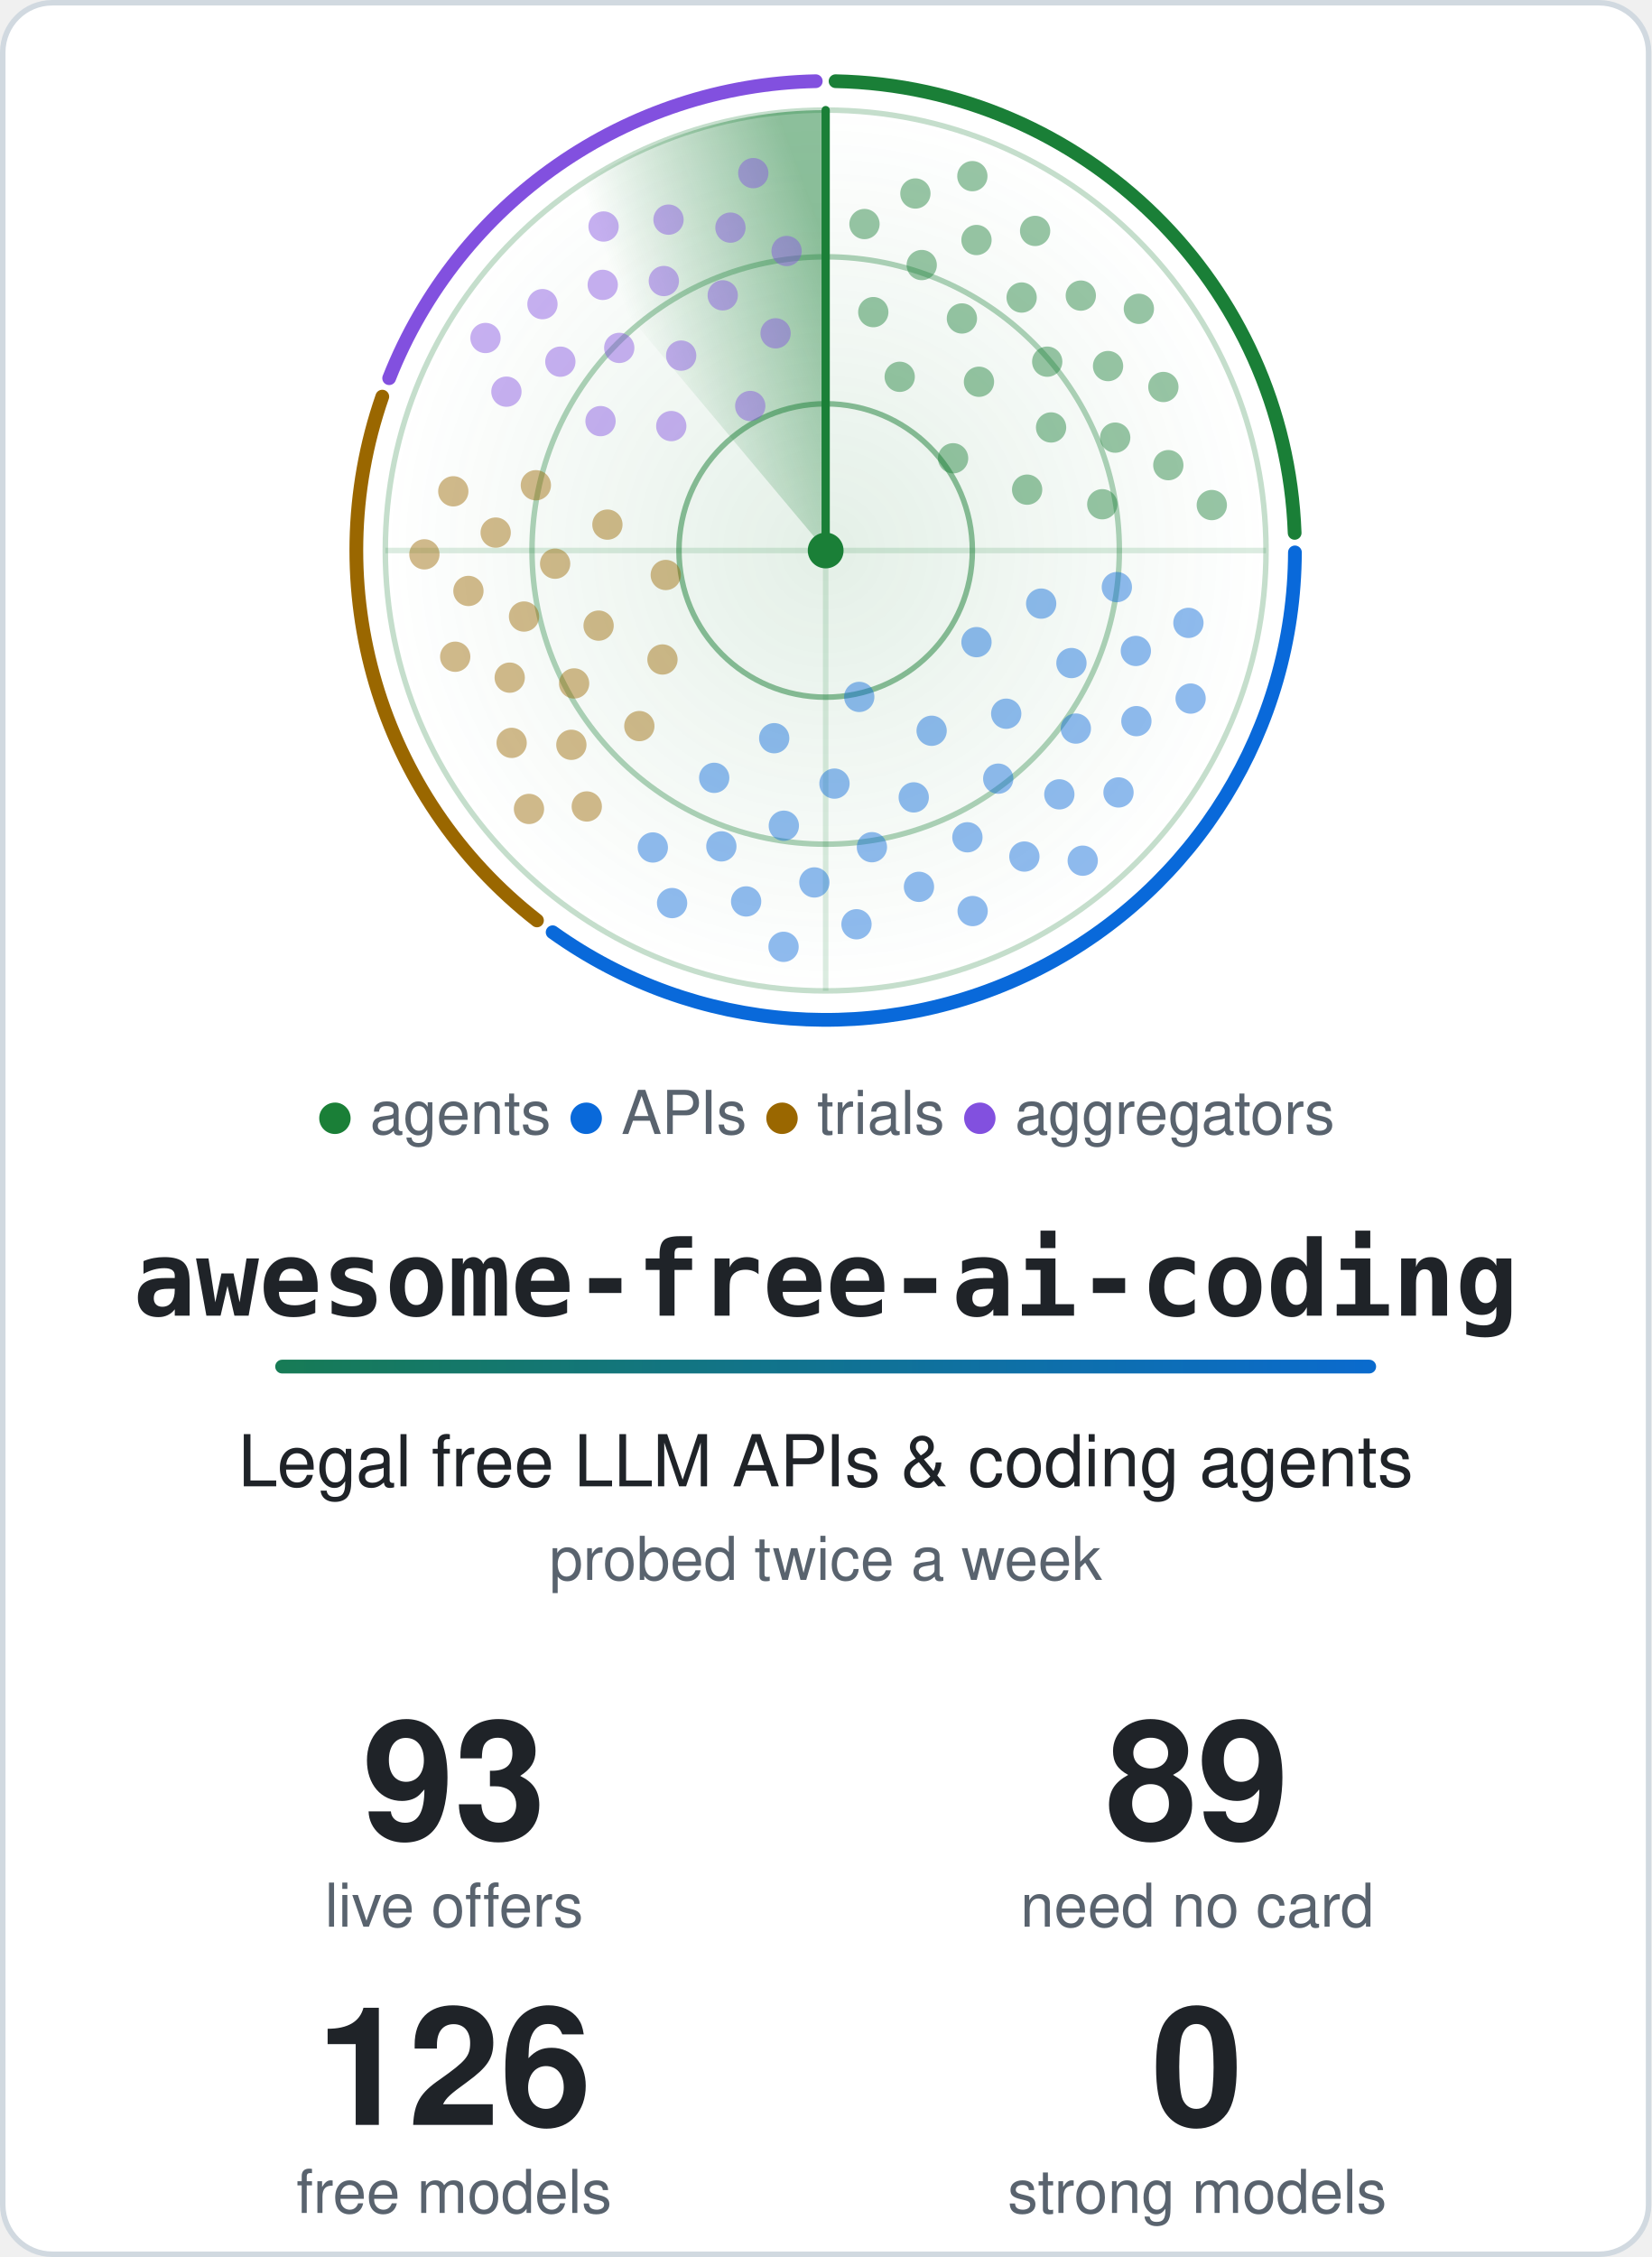
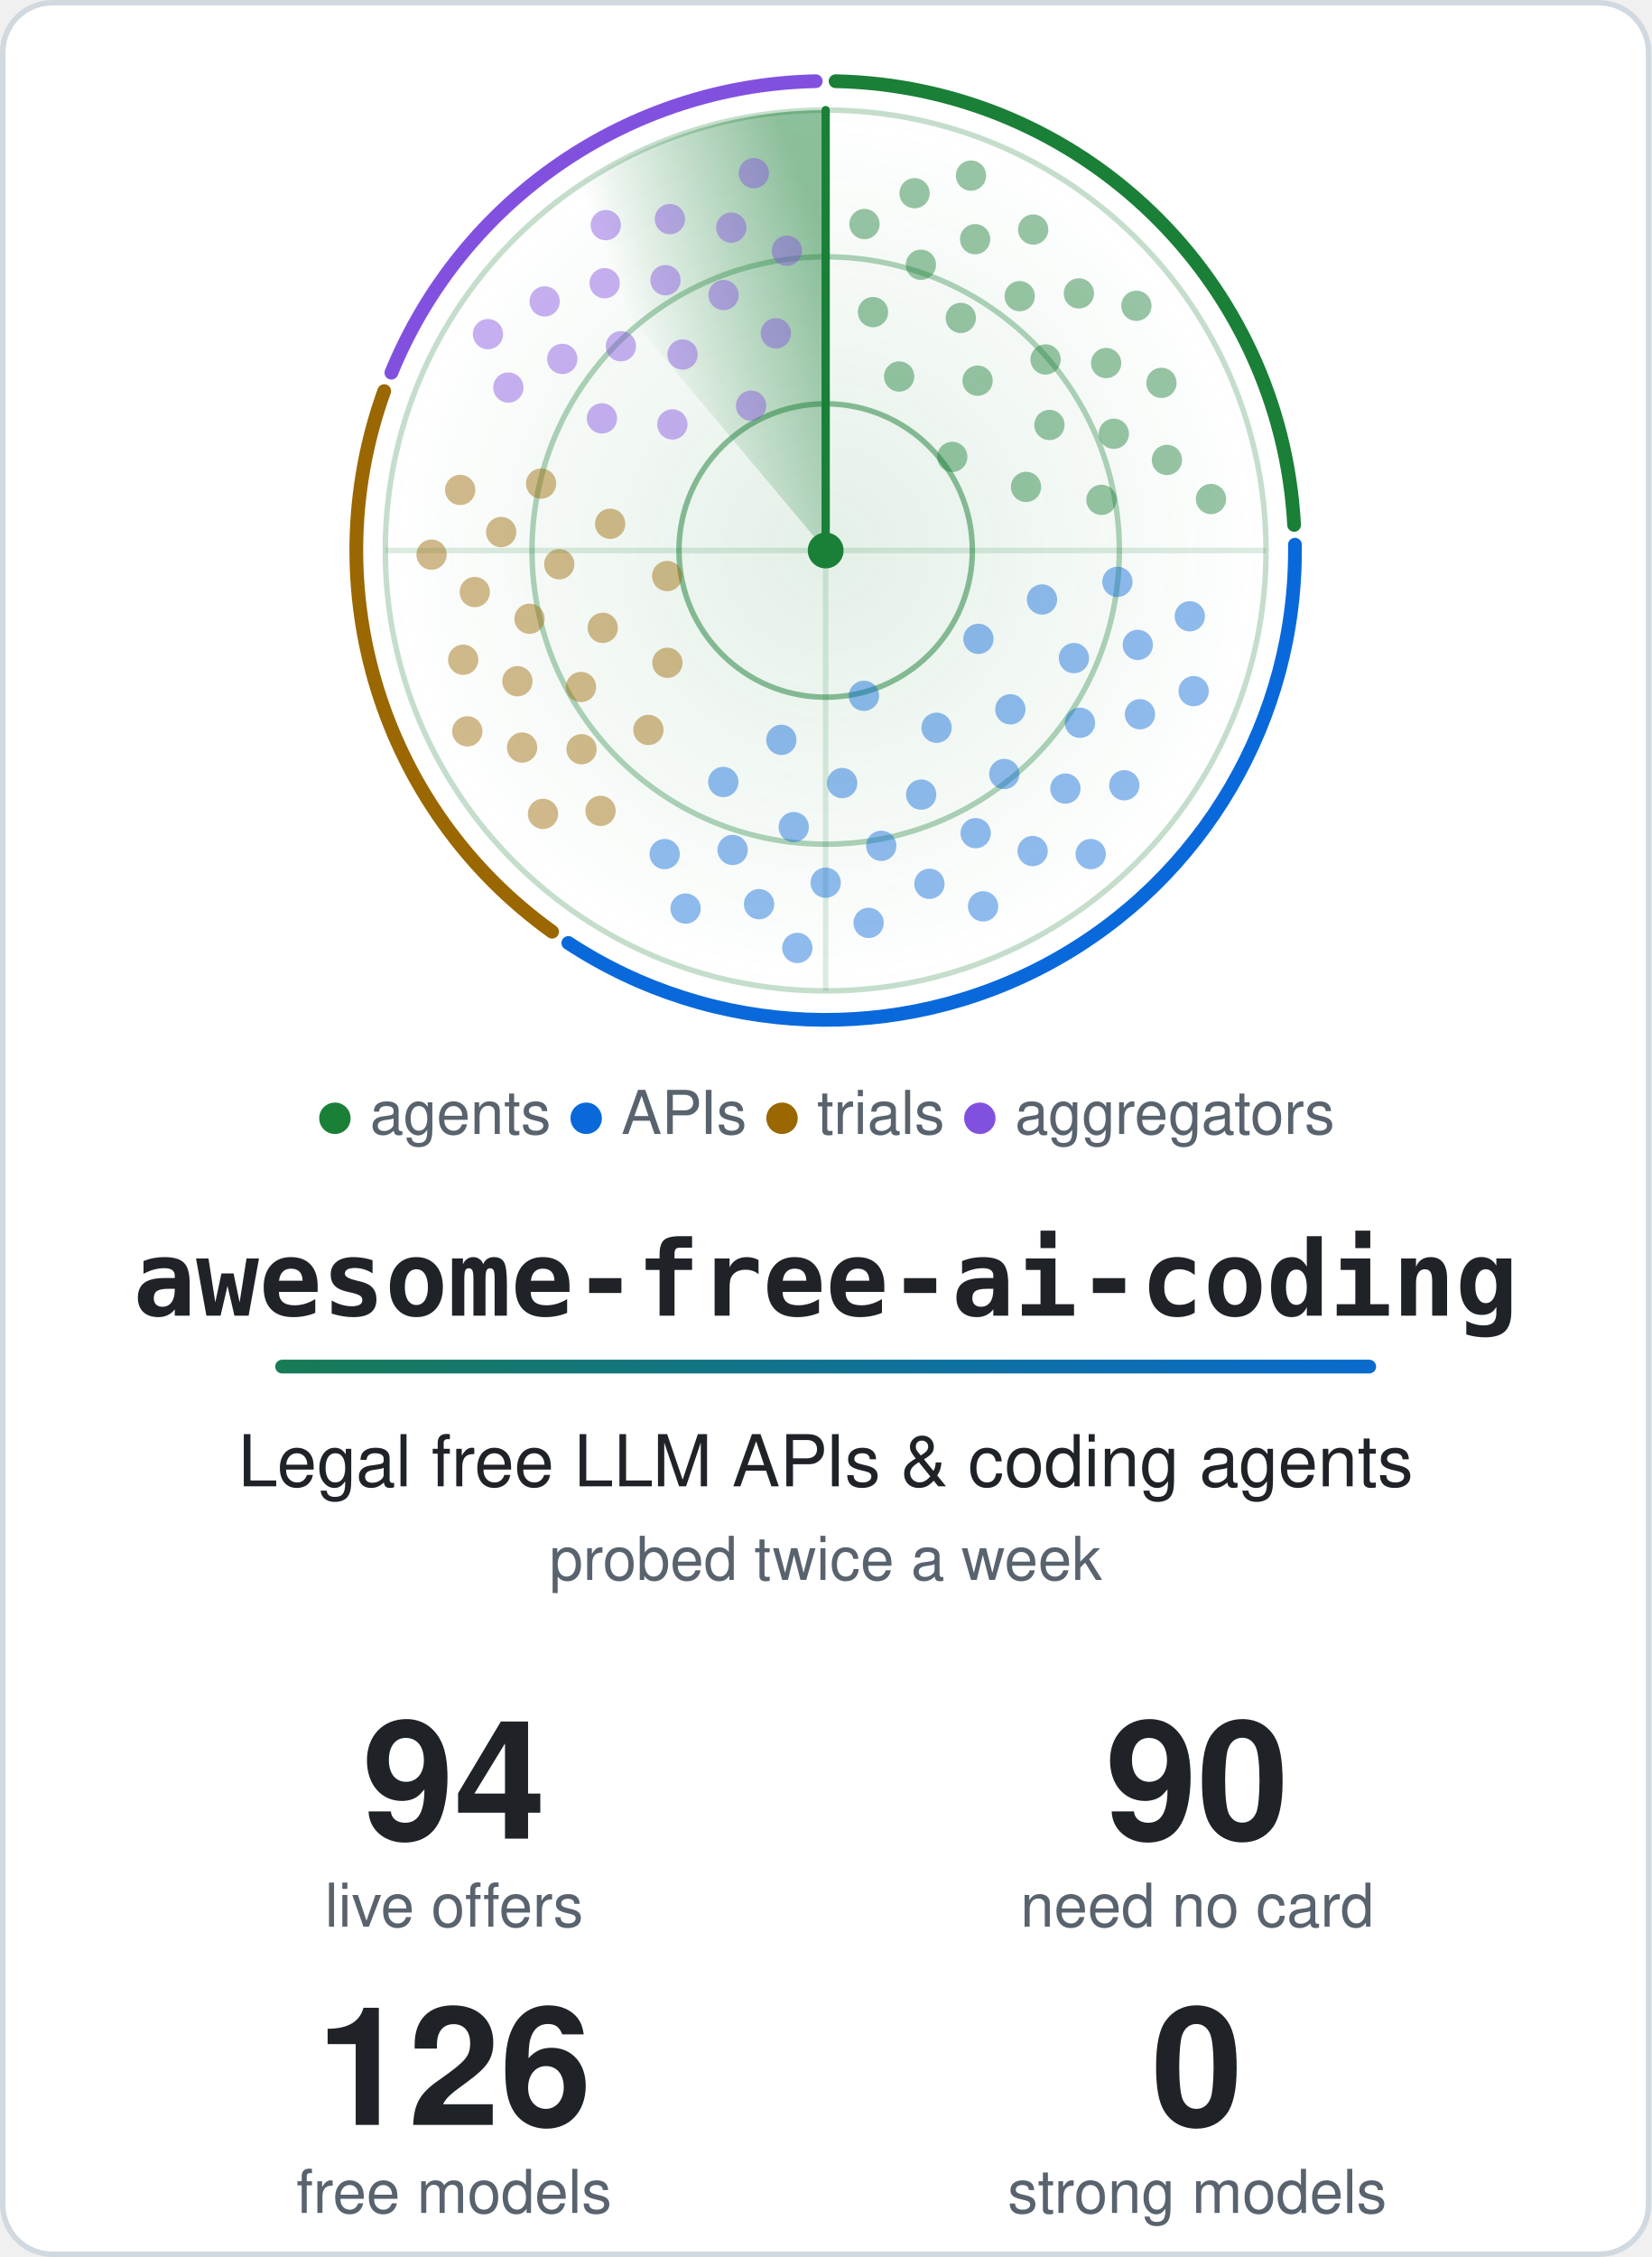
<svg xmlns="http://www.w3.org/2000/svg" width="600" height="820" viewBox="0 0 600 820" role="img" aria-labelledby="title">
  <style>.card{fill:#ffffff;stroke:#d1d9e0}.t{fill:#1f2328}.m{fill:#59636e}.ring{stroke:#1a7f37}.hub{fill:#1a7f37}.beam{stroke:#1a7f37}.s0,.s1,.g0,.g1{stop-color:#1a7f37}.a0{stop-color:#1a7f37}.a1{stop-color:#0969da}.dot.agents,.key.agents{fill:#1a7f37}.rim.agents{stroke:#1a7f37}.dot.apis,.key.apis{fill:#0969da}.rim.apis{stroke:#0969da}.dot.trials,.key.trials{fill:#9a6700}.rim.trials{stroke:#9a6700}.dot.aggregators,.key.aggregators{fill:#8250df}.rim.aggregators{stroke:#8250df}@media (prefers-color-scheme: dark) {.card{fill:#0d1117;stroke:#3d444d}.t{fill:#f0f6fc}.m{fill:#9198a1}.ring{stroke:#3fb950}.hub{fill:#3fb950}.beam{stroke:#3fb950}.s0,.s1,.g0,.g1{stop-color:#3fb950}.a0{stop-color:#3fb950}.a1{stop-color:#4493f8}.dot.agents,.key.agents{fill:#3fb950}.rim.agents{stroke:#3fb950}.dot.apis,.key.apis{fill:#4493f8}.rim.apis{stroke:#4493f8}.dot.trials,.key.trials{fill:#d29922}.rim.trials{stroke:#d29922}.dot.aggregators,.key.aggregators{fill:#ab7df8}.rim.aggregators{stroke:#ab7df8}}.rim{fill:none}.s0{stop-opacity:.5}.s1,.g1{stop-opacity:0}.g0{stop-opacity:.12}.dot{opacity:.45;animation:ping 6s linear infinite}@keyframes ping{0%,4%{opacity:1}55%,100%{opacity:.45}}.turning{animation:turn 6s linear infinite}@keyframes turn{to{transform:rotate(360deg)}}@media (prefers-reduced-motion: reduce) {.dot { animation: none; opacity: 1 } .turning { animation: none }}</style>
  <defs>
    <linearGradient id="accent" gradientUnits="userSpaceOnUse" x1="0" y1="0" x2="540" y2="0">
      <stop class="a0" offset="0" />
      <stop class="a1" offset="1" />
    </linearGradient>
  </defs>
  <rect class="card" x="1" y="1" width="598" height="818" rx="18" stroke-width="2" />
  <defs>
    <radialGradient id="glow">
      <stop class="g0" offset="0" />
      <stop class="g1" offset="1" />
    </radialGradient>
  </defs>
  <circle cx="300.0" cy="200.0" r="160.0" fill="url(#glow)" />
  <circle class="ring" cx="300.0" cy="200.0" r="53.3" fill="none" stroke-width="2" stroke-opacity=".5" />
  <circle class="ring" cx="300.0" cy="200.0" r="106.7" fill="none" stroke-width="2" stroke-opacity=".35" />
  <circle class="ring" cx="300.0" cy="200.0" r="160.0" fill="none" stroke-width="2" stroke-opacity=".25" />
  <path class="ring" d="M140.0 200.0H460.0M300.0 40.0V360.0" stroke-width="2" stroke-opacity=".15" />
-   <path class="rim agents" d="M303.6 29.5A170.5 170.5 0 0 1 470.4 193.6" stroke-width="5" stroke-linecap="round" />
-   <path class="rim apis" d="M470.5 200.7A170.5 170.5 0 0 1 200.8 338.7" stroke-width="5" stroke-linecap="round" />
-   <path class="rim trials" d="M195.1 334.4A170.5 170.5 0 0 1 138.9 144.1" stroke-width="5" stroke-linecap="round" />
-   <path class="rim aggregators" d="M141.4 137.4A170.5 170.5 0 0 1 296.4 29.5" stroke-width="5" stroke-linecap="round" />
+   <path class="rim agents" d="M303.6 29.5A170.5 170.5 0 0 1 470.2 190.7" stroke-width="5" stroke-linecap="round" />
+   <path class="rim apis" d="M470.5 197.9A170.5 170.5 0 0 1 206.5 342.6" stroke-width="5" stroke-linecap="round" />
+   <path class="rim trials" d="M200.6 338.5A170.5 170.5 0 0 1 139.6 142.1" stroke-width="5" stroke-linecap="round" />
+   <path class="rim aggregators" d="M142.2 135.4A170.5 170.5 0 0 1 296.4 29.5" stroke-width="5" stroke-linecap="round" />
  <defs>
    <linearGradient id="sweep" gradientUnits="userSpaceOnUse" x1="300.0" y1="88.0" x2="228.0" y2="114.2">
      <stop class="s0" offset="0" />
      <stop class="s1" offset="1" />
    </linearGradient>
  </defs>
  <g class="turning" style="transform-origin:300.0px 200.0px">
    <path fill="url(#sweep)" d="M300.0 200.0L197.2 77.4A160.0 160.0 0 0 1 300.0 40.0Z" />
    <line class="beam" x1="300.0" y1="200.0" x2="300.0" y2="40.0" stroke-width="3" stroke-linecap="round" />
  </g>
-   <circle class="dot agents" cx="346.3" cy="166.5" r="5.5" style="animation-delay:0.90s" />
-   <circle class="dot agents" cx="326.9" cy="136.9" r="5.5" style="animation-delay:0.39s" />
-   <circle class="dot agents" cx="373.2" cy="177.9" r="5.5" style="animation-delay:1.22s" />
-   <circle class="dot agents" cx="355.7" cy="138.7" r="5.5" style="animation-delay:0.70s" />
-   <circle class="dot agents" cx="317.3" cy="113.4" r="5.5" style="animation-delay:0.19s" />
-   <circle class="dot agents" cx="381.9" cy="155.3" r="5.5" style="animation-delay:1.02s" />
-   <circle class="dot agents" cx="349.5" cy="115.7" r="5.5" style="animation-delay:0.51s" />
-   <circle class="dot agents" cx="400.5" cy="183.2" r="5.5" style="animation-delay:1.34s" />
-   <circle class="dot agents" cx="380.5" cy="131.4" r="5.5" style="animation-delay:0.83s" />
-   <circle class="dot agents" cx="334.9" cy="96.3" r="5.5" style="animation-delay:0.31s" />
-   <circle class="dot agents" cx="405.2" cy="159.0" r="5.5" style="animation-delay:1.14s" />
-   <circle class="dot agents" cx="371.2" cy="108.1" r="5.5" style="animation-delay:0.63s" />
+   <circle class="dot agents" cx="346.0" cy="166.0" r="5.5" style="animation-delay:0.89s" />
+   <circle class="dot agents" cx="326.7" cy="136.8" r="5.5" style="animation-delay:0.38s" />
+   <circle class="dot agents" cx="372.8" cy="176.9" r="5.5" style="animation-delay:1.21s" />
+   <circle class="dot agents" cx="355.2" cy="138.3" r="5.5" style="animation-delay:0.70s" />
+   <circle class="dot agents" cx="317.2" cy="113.4" r="5.5" style="animation-delay:0.19s" />
+   <circle class="dot agents" cx="381.3" cy="154.4" r="5.5" style="animation-delay:1.01s" />
+   <circle class="dot agents" cx="349.1" cy="115.5" r="5.5" style="animation-delay:0.50s" />
+   <circle class="dot agents" cx="400.2" cy="181.6" r="5.5" style="animation-delay:1.33s" />
+   <circle class="dot agents" cx="379.9" cy="130.6" r="5.5" style="animation-delay:0.82s" />
+   <circle class="dot agents" cx="334.6" cy="96.2" r="5.5" style="animation-delay:0.31s" />
+   <circle class="dot agents" cx="404.7" cy="157.6" r="5.5" style="animation-delay:1.13s" />
+   <circle class="dot agents" cx="370.5" cy="107.6" r="5.5" style="animation-delay:0.62s" />
  <circle class="dot agents" cx="314.1" cy="81.4" r="5.5" style="animation-delay:0.11s" />
-   <circle class="dot agents" cx="402.6" cy="133.0" r="5.5" style="animation-delay:0.95s" />
-   <circle class="dot agents" cx="354.8" cy="87.2" r="5.5" style="animation-delay:0.43s" />
-   <circle class="dot agents" cx="424.5" cy="169.0" r="5.5" style="animation-delay:1.27s" />
-   <circle class="dot agents" cx="392.7" cy="107.4" r="5.5" style="animation-delay:0.75s" />
-   <circle class="dot agents" cx="332.6" cy="70.3" r="5.5" style="animation-delay:0.23s" />
-   <circle class="dot agents" cx="422.7" cy="140.6" r="5.5" style="animation-delay:1.07s" />
-   <circle class="dot agents" cx="376.1" cy="83.9" r="5.5" style="animation-delay:0.55s" />
-   <circle class="dot agents" cx="440.3" cy="183.5" r="5.5" style="animation-delay:1.39s" />
-   <circle class="dot agents" cx="413.8" cy="112.2" r="5.5" style="animation-delay:0.87s" />
-   <circle class="dot agents" cx="353.3" cy="64.0" r="5.5" style="animation-delay:0.36s" />
-   <circle class="dot apis" cx="312.2" cy="253.2" r="5.5" style="animation-delay:2.78s" />
-   <circle class="dot apis" cx="354.8" cy="233.3" r="5.5" style="animation-delay:2.02s" />
-   <circle class="dot apis" cx="281.3" cy="268.2" r="5.5" style="animation-delay:3.26s" />
-   <circle class="dot apis" cx="338.5" cy="265.5" r="5.5" style="animation-delay:2.49s" />
-   <circle class="dot apis" cx="378.3" cy="219.3" r="5.5" style="animation-delay:1.73s" />
-   <circle class="dot apis" cx="303.2" cy="284.7" r="5.5" style="animation-delay:2.96s" />
-   <circle class="dot apis" cx="365.6" cy="259.3" r="5.5" style="animation-delay:2.20s" />
-   <circle class="dot apis" cx="259.5" cy="282.6" r="5.5" style="animation-delay:3.44s" />
-   <circle class="dot apis" cx="332.0" cy="289.7" r="5.5" style="animation-delay:2.67s" />
-   <circle class="dot apis" cx="389.3" cy="240.9" r="5.5" style="animation-delay:1.91s" />
-   <circle class="dot apis" cx="284.8" cy="300.0" r="5.5" style="animation-delay:3.14s" />
-   <circle class="dot apis" cx="362.7" cy="282.9" r="5.5" style="animation-delay:2.38s" />
-   <circle class="dot apis" cx="405.8" cy="213.3" r="5.5" style="animation-delay:1.62s" />
-   <circle class="dot apis" cx="316.8" cy="307.8" r="5.5" style="animation-delay:2.85s" />
-   <circle class="dot apis" cx="390.9" cy="264.7" r="5.5" style="animation-delay:2.09s" />
-   <circle class="dot apis" cx="262.1" cy="307.5" r="5.5" style="animation-delay:3.32s" />
-   <circle class="dot apis" cx="351.5" cy="304.2" r="5.5" style="animation-delay:2.56s" />
-   <circle class="dot apis" cx="412.7" cy="236.5" r="5.5" style="animation-delay:1.80s" />
-   <circle class="dot apis" cx="295.9" cy="320.6" r="5.5" style="animation-delay:3.03s" />
-   <circle class="dot apis" cx="384.9" cy="288.6" r="5.5" style="animation-delay:2.27s" />
-   <circle class="dot apis" cx="237.2" cy="307.9" r="5.5" style="animation-delay:3.50s" />
-   <circle class="dot apis" cx="333.9" cy="322.2" r="5.5" style="animation-delay:2.74s" />
-   <circle class="dot apis" cx="412.9" cy="262.0" r="5.5" style="animation-delay:1.98s" />
-   <circle class="dot apis" cx="271.1" cy="327.5" r="5.5" style="animation-delay:3.21s" />
-   <circle class="dot apis" cx="372.2" cy="311.2" r="5.5" style="animation-delay:2.45s" />
-   <circle class="dot apis" cx="431.8" cy="226.3" r="5.5" style="animation-delay:1.69s" />
-   <circle class="dot apis" cx="311.2" cy="335.8" r="5.5" style="animation-delay:2.92s" />
-   <circle class="dot apis" cx="406.4" cy="287.9" r="5.5" style="animation-delay:2.16s" />
-   <circle class="dot apis" cx="244.2" cy="328.1" r="5.5" style="animation-delay:3.39s" />
-   <circle class="dot apis" cx="353.4" cy="331.0" r="5.5" style="animation-delay:2.63s" />
-   <circle class="dot apis" cx="432.6" cy="253.8" r="5.5" style="animation-delay:1.87s" />
-   <circle class="dot apis" cx="284.7" cy="344.0" r="5.5" style="animation-delay:3.10s" />
-   <circle class="dot apis" cx="393.4" cy="312.7" r="5.5" style="animation-delay:2.34s" />
-   <circle class="dot trials" cx="241.9" cy="208.9" r="5.5" style="animation-delay:4.35s" />
-   <circle class="dot trials" cx="240.7" cy="239.6" r="5.5" style="animation-delay:3.94s" />
-   <circle class="dot trials" cx="220.7" cy="190.6" r="5.5" style="animation-delay:4.61s" />
-   <circle class="dot trials" cx="217.5" cy="227.3" r="5.5" style="animation-delay:4.20s" />
-   <circle class="dot trials" cx="232.3" cy="263.8" r="5.5" style="animation-delay:3.78s" />
-   <circle class="dot trials" cx="201.7" cy="204.8" r="5.5" style="animation-delay:4.45s" />
-   <circle class="dot trials" cx="208.6" cy="248.3" r="5.5" style="animation-delay:4.04s" />
-   <circle class="dot trials" cx="194.7" cy="176.3" r="5.5" style="animation-delay:4.71s" />
-   <circle class="dot trials" cx="190.4" cy="224.0" r="5.5" style="animation-delay:4.29s" />
-   <circle class="dot trials" cx="207.6" cy="270.6" r="5.5" style="animation-delay:3.88s" />
-   <circle class="dot trials" cx="180.1" cy="193.5" r="5.5" style="animation-delay:4.55s" />
-   <circle class="dot trials" cx="185.2" cy="246.2" r="5.5" style="animation-delay:4.13s" />
-   <circle class="dot trials" cx="213.2" cy="293.0" r="5.5" style="animation-delay:3.72s" />
-   <circle class="dot trials" cx="170.2" cy="214.7" r="5.5" style="animation-delay:4.39s" />
-   <circle class="dot trials" cx="185.9" cy="269.9" r="5.5" style="animation-delay:3.98s" />
-   <circle class="dot trials" cx="164.7" cy="178.5" r="5.5" style="animation-delay:4.65s" />
-   <circle class="dot trials" cx="165.4" cy="238.6" r="5.5" style="animation-delay:4.23s" />
-   <circle class="dot trials" cx="192.2" cy="293.9" r="5.5" style="animation-delay:3.82s" />
-   <circle class="dot trials" cx="154.2" cy="201.4" r="5.5" style="animation-delay:4.49s" />
-   <circle class="dot aggregators" cx="272.6" cy="147.5" r="5.5" style="animation-delay:5.54s" />
-   <circle class="dot aggregators" cx="243.9" cy="154.8" r="5.5" style="animation-delay:5.15s" />
-   <circle class="dot aggregators" cx="281.8" cy="121.1" r="5.5" style="animation-delay:5.78s" />
-   <circle class="dot aggregators" cx="247.5" cy="129.2" r="5.5" style="animation-delay:5.39s" />
-   <circle class="dot aggregators" cx="218.2" cy="153.0" r="5.5" style="animation-delay:5.00s" />
-   <circle class="dot aggregators" cx="262.6" cy="107.3" r="5.5" style="animation-delay:5.63s" />
-   <circle class="dot aggregators" cx="225.0" cy="126.4" r="5.5" style="animation-delay:5.24s" />
-   <circle class="dot aggregators" cx="285.8" cy="91.2" r="5.5" style="animation-delay:5.88s" />
-   <circle class="dot aggregators" cx="241.2" cy="102.1" r="5.5" style="animation-delay:5.48s" />
-   <circle class="dot aggregators" cx="203.6" cy="131.4" r="5.5" style="animation-delay:5.09s" />
-   <circle class="dot aggregators" cx="265.4" cy="82.7" r="5.5" style="animation-delay:5.73s" />
-   <circle class="dot aggregators" cx="219.0" cy="103.5" r="5.5" style="animation-delay:5.33s" />
-   <circle class="dot aggregators" cx="184.0" cy="142.3" r="5.5" style="animation-delay:4.94s" />
-   <circle class="dot aggregators" cx="242.9" cy="79.8" r="5.5" style="animation-delay:5.58s" />
-   <circle class="dot aggregators" cx="197.1" cy="110.5" r="5.5" style="animation-delay:5.18s" />
-   <circle class="dot aggregators" cx="273.7" cy="62.9" r="5.5" style="animation-delay:5.82s" />
-   <circle class="dot aggregators" cx="219.3" cy="82.3" r="5.5" style="animation-delay:5.43s" />
-   <circle class="dot aggregators" cx="176.4" cy="122.8" r="5.5" style="animation-delay:5.03s" />
+   <circle class="dot agents" cx="401.9" cy="131.9" r="5.5" style="animation-delay:0.94s" />
+   <circle class="dot agents" cx="354.3" cy="86.9" r="5.5" style="animation-delay:0.43s" />
+   <circle class="dot agents" cx="424.0" cy="167.1" r="5.5" style="animation-delay:1.25s" />
+   <circle class="dot agents" cx="392.0" cy="106.6" r="5.5" style="animation-delay:0.74s" />
+   <circle class="dot agents" cx="332.3" cy="70.2" r="5.5" style="animation-delay:0.23s" />
+   <circle class="dot agents" cx="422.0" cy="139.1" r="5.5" style="animation-delay:1.06s" />
+   <circle class="dot agents" cx="375.4" cy="83.4" r="5.5" style="animation-delay:0.55s" />
+   <circle class="dot agents" cx="440.0" cy="181.3" r="5.5" style="animation-delay:1.37s" />
+   <circle class="dot agents" cx="412.9" cy="111.1" r="5.5" style="animation-delay:0.86s" />
+   <circle class="dot agents" cx="352.8" cy="63.8" r="5.5" style="animation-delay:0.35s" />
+   <circle class="dot apis" cx="313.9" cy="252.8" r="5.5" style="animation-delay:2.75s" />
+   <circle class="dot apis" cx="355.5" cy="232.1" r="5.5" style="animation-delay:2.00s" />
+   <circle class="dot apis" cx="283.9" cy="268.8" r="5.5" style="animation-delay:3.22s" />
+   <circle class="dot apis" cx="340.3" cy="264.4" r="5.5" style="animation-delay:2.47s" />
+   <circle class="dot apis" cx="378.6" cy="217.8" r="5.5" style="animation-delay:1.71s" />
+   <circle class="dot apis" cx="306.0" cy="284.5" r="5.5" style="animation-delay:2.93s" />
+   <circle class="dot apis" cx="367.1" cy="257.7" r="5.5" style="animation-delay:2.18s" />
+   <circle class="dot apis" cx="262.8" cy="284.1" r="5.5" style="animation-delay:3.40s" />
+   <circle class="dot apis" cx="334.7" cy="288.7" r="5.5" style="animation-delay:2.64s" />
+   <circle class="dot apis" cx="390.2" cy="239.1" r="5.5" style="animation-delay:1.89s" />
+   <circle class="dot apis" cx="288.4" cy="300.5" r="5.5" style="animation-delay:3.11s" />
+   <circle class="dot apis" cx="364.9" cy="281.2" r="5.5" style="animation-delay:2.36s" />
+   <circle class="dot apis" cx="406.0" cy="211.4" r="5.5" style="animation-delay:1.60s" />
+   <circle class="dot apis" cx="320.2" cy="307.3" r="5.5" style="animation-delay:2.82s" />
+   <circle class="dot apis" cx="392.4" cy="262.6" r="5.5" style="animation-delay:2.07s" />
+   <circle class="dot apis" cx="266.2" cy="308.8" r="5.5" style="animation-delay:3.29s" />
+   <circle class="dot apis" cx="354.5" cy="302.7" r="5.5" style="animation-delay:2.53s" />
+   <circle class="dot apis" cx="413.4" cy="234.3" r="5.5" style="animation-delay:1.78s" />
+   <circle class="dot apis" cx="300.0" cy="320.7" r="5.5" style="animation-delay:3.00s" />
+   <circle class="dot apis" cx="387.1" cy="286.5" r="5.5" style="animation-delay:2.25s" />
+   <circle class="dot apis" cx="241.5" cy="310.3" r="5.5" style="animation-delay:3.47s" />
+   <circle class="dot apis" cx="337.7" cy="321.1" r="5.5" style="animation-delay:2.71s" />
+   <circle class="dot apis" cx="414.2" cy="259.5" r="5.5" style="animation-delay:1.96s" />
+   <circle class="dot apis" cx="275.8" cy="328.5" r="5.5" style="animation-delay:3.18s" />
+   <circle class="dot apis" cx="375.2" cy="309.2" r="5.5" style="animation-delay:2.42s" />
+   <circle class="dot apis" cx="432.3" cy="223.9" r="5.5" style="animation-delay:1.67s" />
+   <circle class="dot apis" cx="315.6" cy="335.3" r="5.5" style="animation-delay:2.89s" />
+   <circle class="dot apis" cx="408.5" cy="285.3" r="5.5" style="animation-delay:2.14s" />
+   <circle class="dot apis" cx="249.1" cy="330.1" r="5.5" style="animation-delay:3.36s" />
+   <circle class="dot apis" cx="357.2" cy="329.3" r="5.5" style="animation-delay:2.60s" />
+   <circle class="dot apis" cx="433.7" cy="251.1" r="5.5" style="animation-delay:1.85s" />
+   <circle class="dot apis" cx="289.7" cy="344.4" r="5.5" style="animation-delay:3.07s" />
+   <circle class="dot apis" cx="396.3" cy="310.3" r="5.5" style="animation-delay:2.31s" />
+   <circle class="dot trials" cx="242.4" cy="209.3" r="5.5" style="animation-delay:4.35s" />
+   <circle class="dot trials" cx="242.5" cy="240.8" r="5.5" style="animation-delay:3.91s" />
+   <circle class="dot trials" cx="221.7" cy="190.3" r="5.5" style="animation-delay:4.62s" />
+   <circle class="dot trials" cx="219.0" cy="228.1" r="5.5" style="animation-delay:4.18s" />
+   <circle class="dot trials" cx="235.6" cy="265.2" r="5.5" style="animation-delay:3.74s" />
+   <circle class="dot trials" cx="203.2" cy="205.0" r="5.5" style="animation-delay:4.45s" />
+   <circle class="dot trials" cx="211.1" cy="249.6" r="5.5" style="animation-delay:4.01s" />
+   <circle class="dot trials" cx="196.6" cy="175.7" r="5.5" style="animation-delay:4.72s" />
+   <circle class="dot trials" cx="192.4" cy="224.8" r="5.5" style="animation-delay:4.28s" />
+   <circle class="dot trials" cx="211.3" cy="272.2" r="5.5" style="animation-delay:3.85s" />
+   <circle class="dot trials" cx="182.1" cy="193.3" r="5.5" style="animation-delay:4.55s" />
+   <circle class="dot trials" cx="188.0" cy="247.5" r="5.5" style="animation-delay:4.12s" />
+   <circle class="dot trials" cx="218.2" cy="294.6" r="5.5" style="animation-delay:3.68s" />
+   <circle class="dot trials" cx="172.5" cy="215.1" r="5.5" style="animation-delay:4.39s" />
+   <circle class="dot trials" cx="189.7" cy="271.6" r="5.5" style="animation-delay:3.95s" />
+   <circle class="dot trials" cx="167.2" cy="178.0" r="5.5" style="animation-delay:4.66s" />
+   <circle class="dot trials" cx="168.3" cy="239.7" r="5.5" style="animation-delay:4.22s" />
+   <circle class="dot trials" cx="197.3" cy="295.7" r="5.5" style="animation-delay:3.78s" />
+   <circle class="dot trials" cx="156.8" cy="201.5" r="5.5" style="animation-delay:4.49s" />
+   <circle class="dot trials" cx="169.8" cy="265.7" r="5.5" style="animation-delay:4.05s" />
+   <circle class="dot aggregators" cx="272.9" cy="147.4" r="5.5" style="animation-delay:5.55s" />
+   <circle class="dot aggregators" cx="244.3" cy="154.2" r="5.5" style="animation-delay:5.16s" />
+   <circle class="dot aggregators" cx="281.9" cy="121.1" r="5.5" style="animation-delay:5.79s" />
+   <circle class="dot aggregators" cx="248.0" cy="128.8" r="5.5" style="animation-delay:5.40s" />
+   <circle class="dot aggregators" cx="218.7" cy="152.0" r="5.5" style="animation-delay:5.01s" />
+   <circle class="dot aggregators" cx="262.9" cy="107.2" r="5.5" style="animation-delay:5.64s" />
+   <circle class="dot aggregators" cx="225.6" cy="125.8" r="5.5" style="animation-delay:5.25s" />
+   <circle class="dot aggregators" cx="285.9" cy="91.1" r="5.5" style="animation-delay:5.88s" />
+   <circle class="dot aggregators" cx="241.8" cy="101.8" r="5.5" style="animation-delay:5.49s" />
+   <circle class="dot aggregators" cx="204.3" cy="130.4" r="5.5" style="animation-delay:5.10s" />
+   <circle class="dot aggregators" cx="265.7" cy="82.7" r="5.5" style="animation-delay:5.73s" />
+   <circle class="dot aggregators" cx="219.7" cy="102.9" r="5.5" style="animation-delay:5.34s" />
+   <circle class="dot aggregators" cx="184.7" cy="140.8" r="5.5" style="animation-delay:4.95s" />
+   <circle class="dot aggregators" cx="243.4" cy="79.6" r="5.5" style="animation-delay:5.58s" />
+   <circle class="dot aggregators" cx="197.9" cy="109.5" r="5.5" style="animation-delay:5.19s" />
+   <circle class="dot aggregators" cx="273.9" cy="62.9" r="5.5" style="animation-delay:5.82s" />
+   <circle class="dot aggregators" cx="220.1" cy="81.8" r="5.5" style="animation-delay:5.43s" />
+   <circle class="dot aggregators" cx="177.3" cy="121.4" r="5.5" style="animation-delay:5.04s" />
  <circle class="hub" cx="300.0" cy="200.0" r="6.5" />
  <text class="m" x="300.0" y="412" text-anchor="middle" font-family="-apple-system, BlinkMacSystemFont, 'Segoe UI', Helvetica, Arial, sans-serif" font-size="22">
    <tspan class="key agents">●</tspan> agents <tspan class="key apis">●</tspan> APIs <tspan class="key trials">●</tspan> trials <tspan class="key aggregators">●</tspan> aggregators</text>
  <text class="t" x="300.0" y="478" text-anchor="middle" font-family="ui-monospace, SFMono-Regular, Menlo, Consolas, monospace" font-size="38" font-weight="700">awesome-free-ai-coding</text>
  <rect x="100.0" y="494" width="400" height="5" rx="2.5" fill="url(#accent)" />
  <text class="t" x="300.0" y="540" text-anchor="middle" font-family="-apple-system, BlinkMacSystemFont, 'Segoe UI', Helvetica, Arial, sans-serif" font-size="26">Legal free LLM APIs &amp; coding agents</text>
  <text class="m" x="300.0" y="574" text-anchor="middle" font-family="-apple-system, BlinkMacSystemFont, 'Segoe UI', Helvetica, Arial, sans-serif" font-size="22">probed twice a week</text>
-   <text class="t" x="165.0" y="668" text-anchor="middle" font-family="-apple-system, BlinkMacSystemFont, 'Segoe UI', Helvetica, Arial, sans-serif" font-size="60" font-weight="700">93</text>
+   <text class="t" x="165.0" y="668" text-anchor="middle" font-family="-apple-system, BlinkMacSystemFont, 'Segoe UI', Helvetica, Arial, sans-serif" font-size="60" font-weight="700">94</text>
  <text class="m" x="165.0" y="700" text-anchor="middle" font-family="-apple-system, BlinkMacSystemFont, 'Segoe UI', Helvetica, Arial, sans-serif" font-size="22">live offers</text>
-   <text class="t" x="435.0" y="668" text-anchor="middle" font-family="-apple-system, BlinkMacSystemFont, 'Segoe UI', Helvetica, Arial, sans-serif" font-size="60" font-weight="700">89</text>
+   <text class="t" x="435.0" y="668" text-anchor="middle" font-family="-apple-system, BlinkMacSystemFont, 'Segoe UI', Helvetica, Arial, sans-serif" font-size="60" font-weight="700">90</text>
  <text class="m" x="435.0" y="700" text-anchor="middle" font-family="-apple-system, BlinkMacSystemFont, 'Segoe UI', Helvetica, Arial, sans-serif" font-size="22">need no card</text>
  <text class="t" x="165.0" y="772" text-anchor="middle" font-family="-apple-system, BlinkMacSystemFont, 'Segoe UI', Helvetica, Arial, sans-serif" font-size="60" font-weight="700">126</text>
  <text class="m" x="165.0" y="804" text-anchor="middle" font-family="-apple-system, BlinkMacSystemFont, 'Segoe UI', Helvetica, Arial, sans-serif" font-size="22">free models</text>
  <text class="t" x="435.0" y="772" text-anchor="middle" font-family="-apple-system, BlinkMacSystemFont, 'Segoe UI', Helvetica, Arial, sans-serif" font-size="60" font-weight="700">0</text>
  <text class="m" x="435.0" y="804" text-anchor="middle" font-family="-apple-system, BlinkMacSystemFont, 'Segoe UI', Helvetica, Arial, sans-serif" font-size="22">strong models</text>
</svg>
